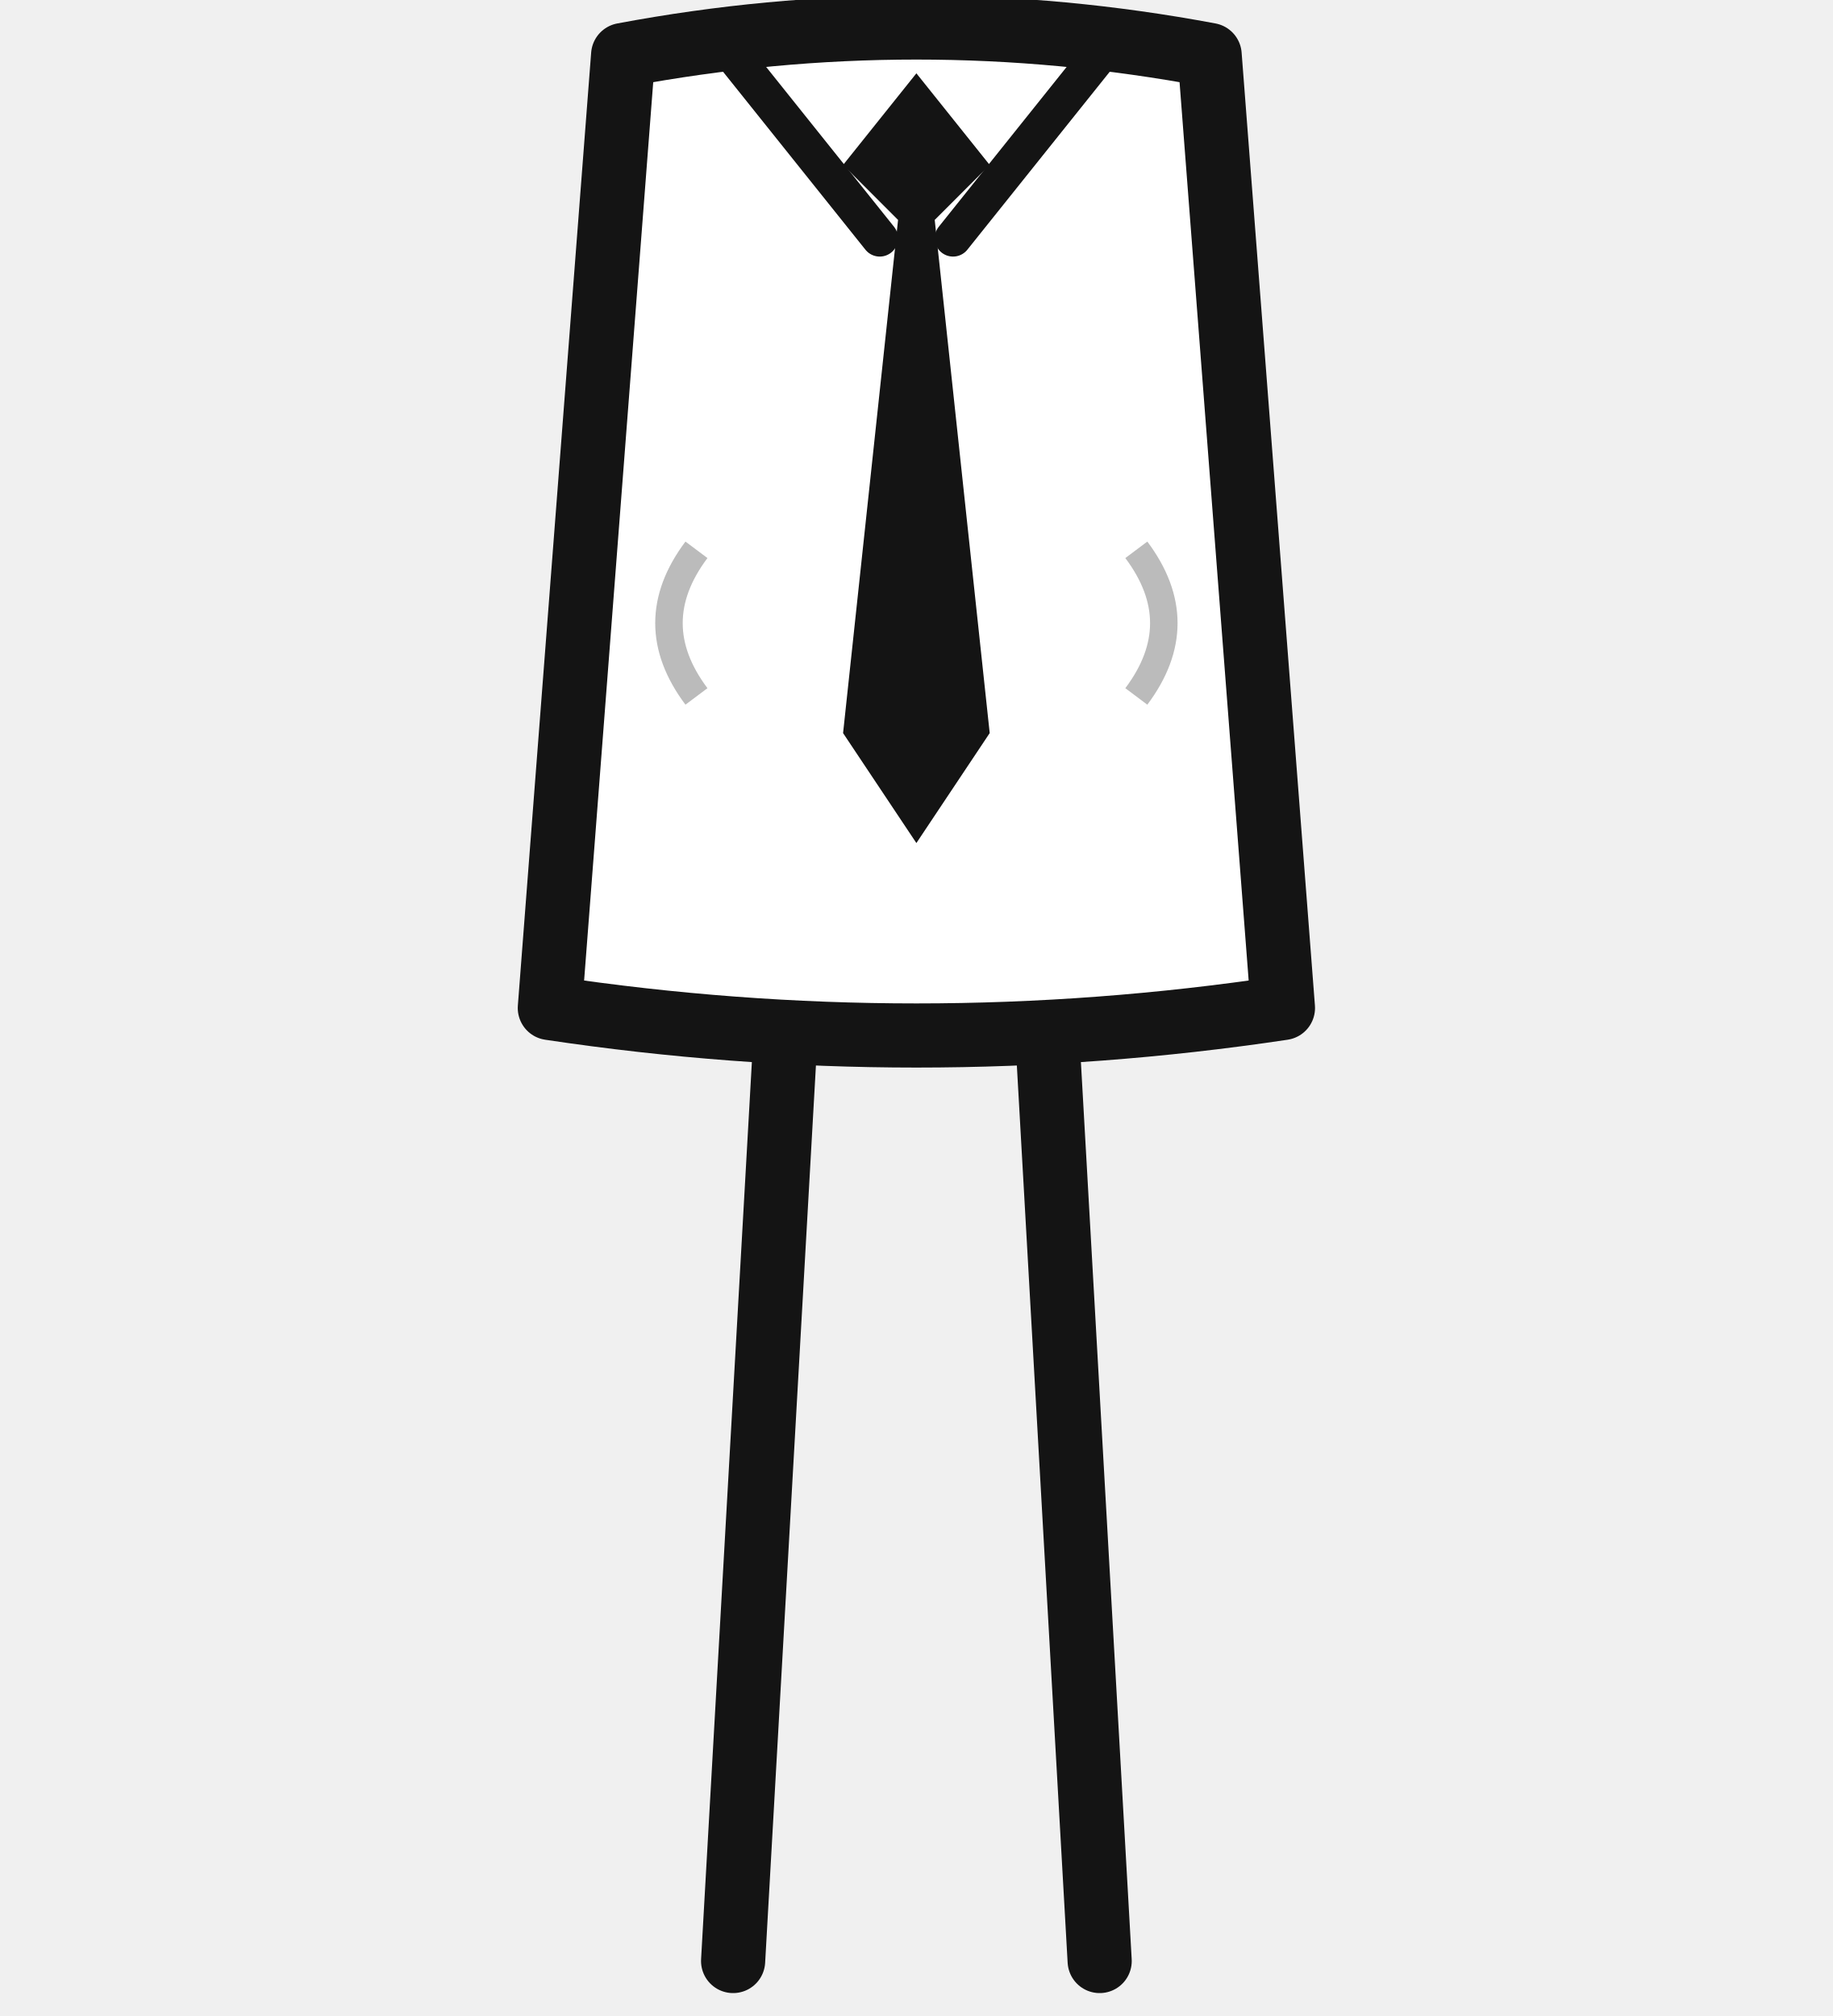
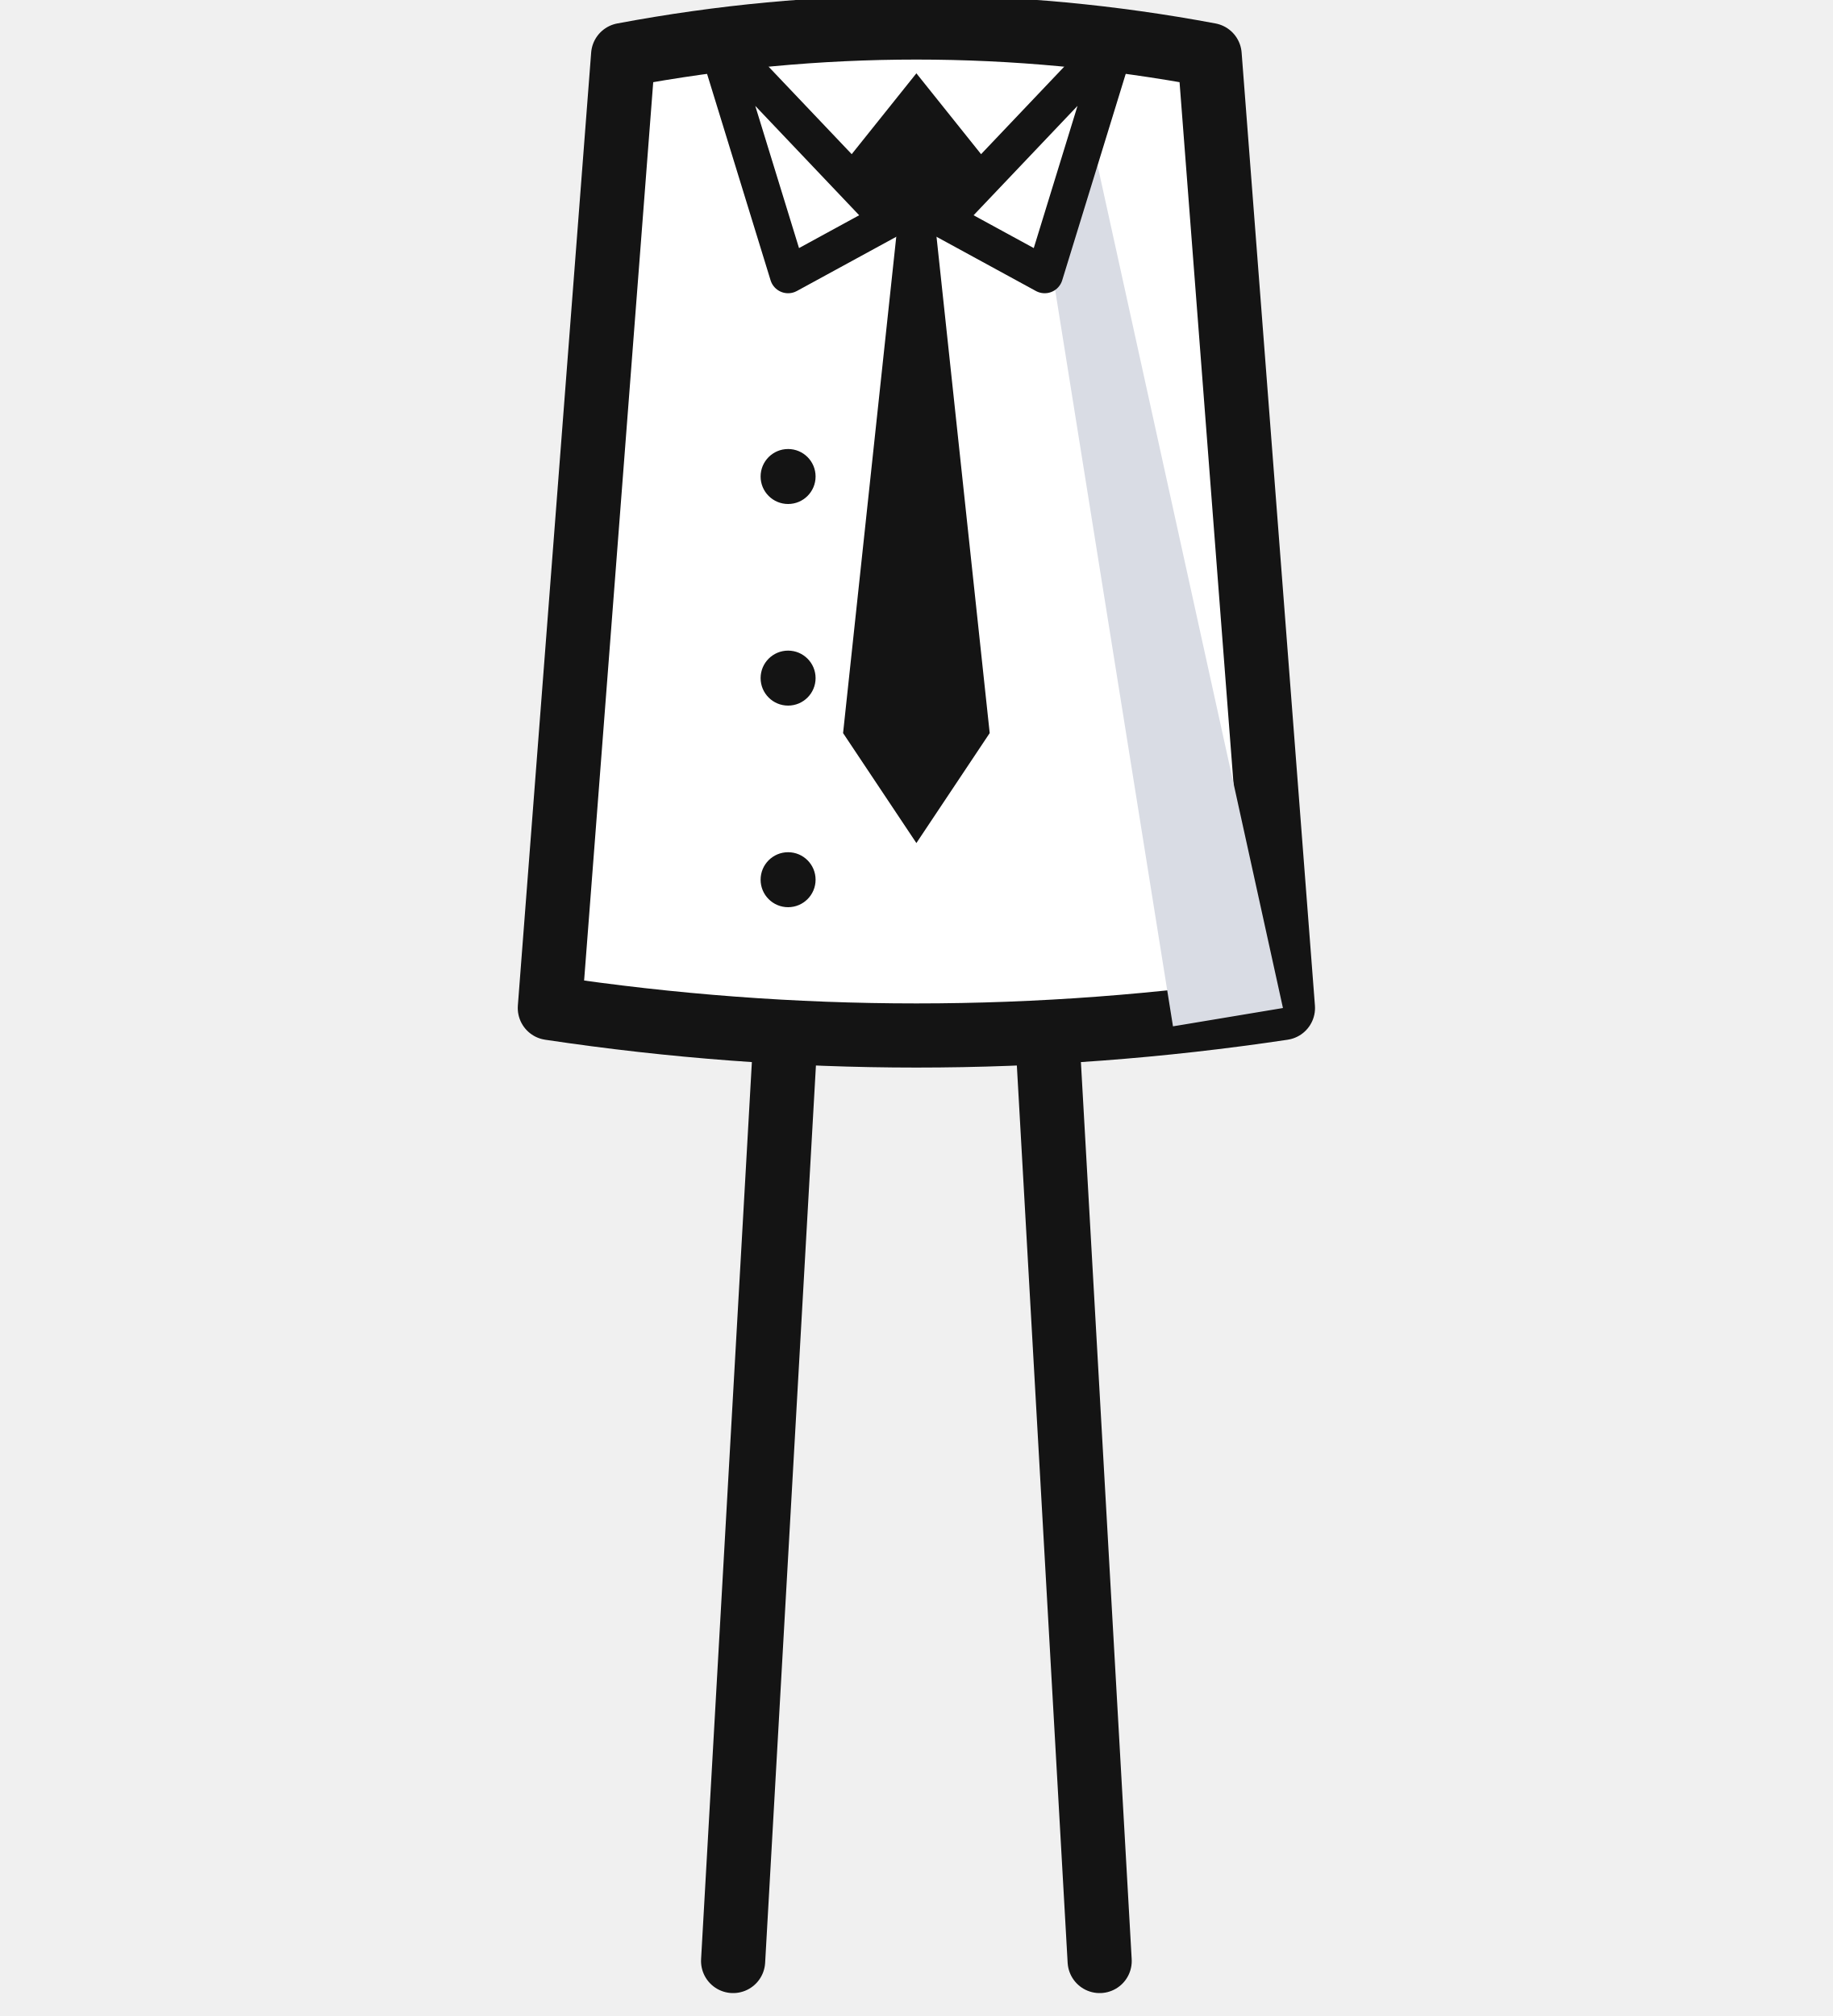
<svg xmlns="http://www.w3.org/2000/svg" width="200" height="220" viewBox="0 0 200 220">
  <path d="M86 108 L80 214 M114 108 L120 214" stroke="#141414" stroke-width="7" stroke-linecap="round" />
  <path d="M68 6 Q100 0 132 6 L140 110 Q100 116 60 110 Z" fill="#FFFFFF" stroke="#141414" stroke-width="7" stroke-linejoin="round" />
+   <path d="M118 10 L140 110 L128 112 L112 12 Z" fill="#D9DCE4" />
  <path d="M100 8 L92 18 L98 24 L92 80 L100 92 L108 80 L102 24 L108 18 Z" fill="#141414" />
-   <path d="M80 6 L96 26 M120 6 L104 26" stroke="#141414" stroke-width="4" stroke-linecap="round" />
-   <path d="M76 60 q-6 8 0 16 M124 60 q6 8 0 16" stroke="#bbb" stroke-width="3" fill="none" />
+   <path d="M78 4 L97 24 L86 30 Z M122 4 L103 24 L114 30 Z" fill="#fff" stroke="#141414" stroke-width="4" stroke-linejoin="round" />
+   <g fill="#141414">
+     <circle cx="86" cy="52" r="3" />
+     <circle cx="86" cy="74" r="3" />
+     <circle cx="86" cy="96" r="3" />
+   </g>
</svg>
